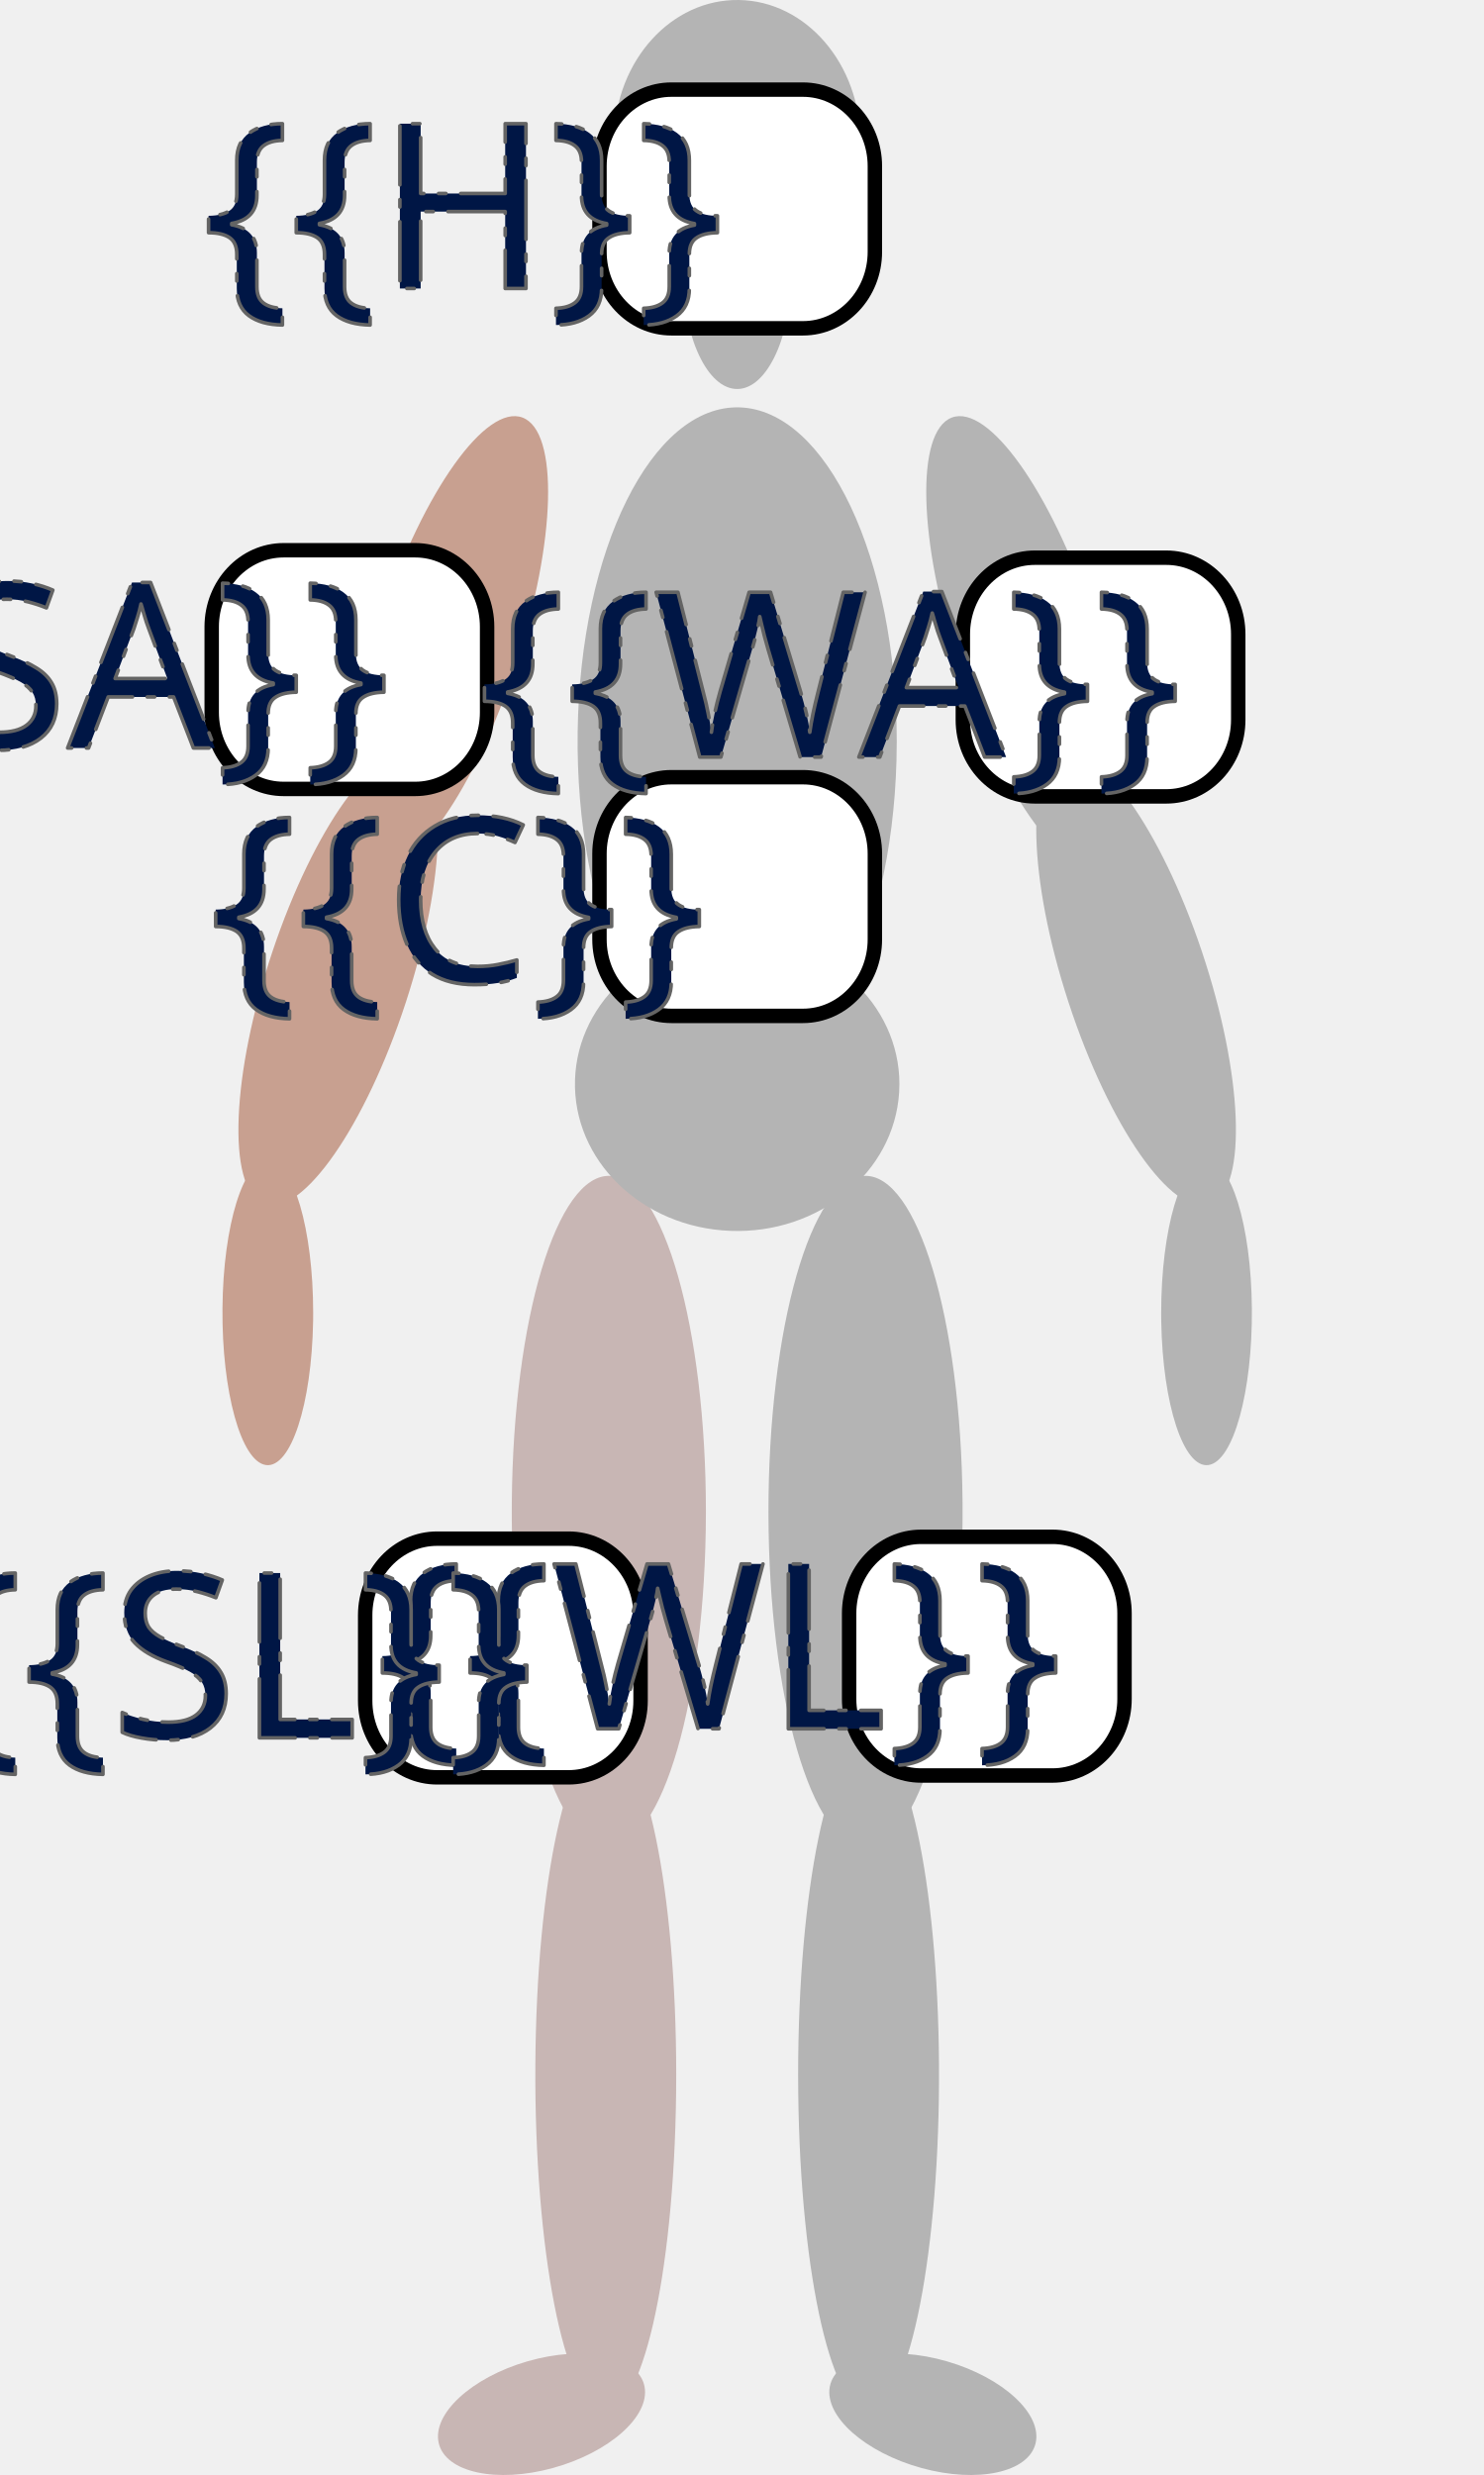
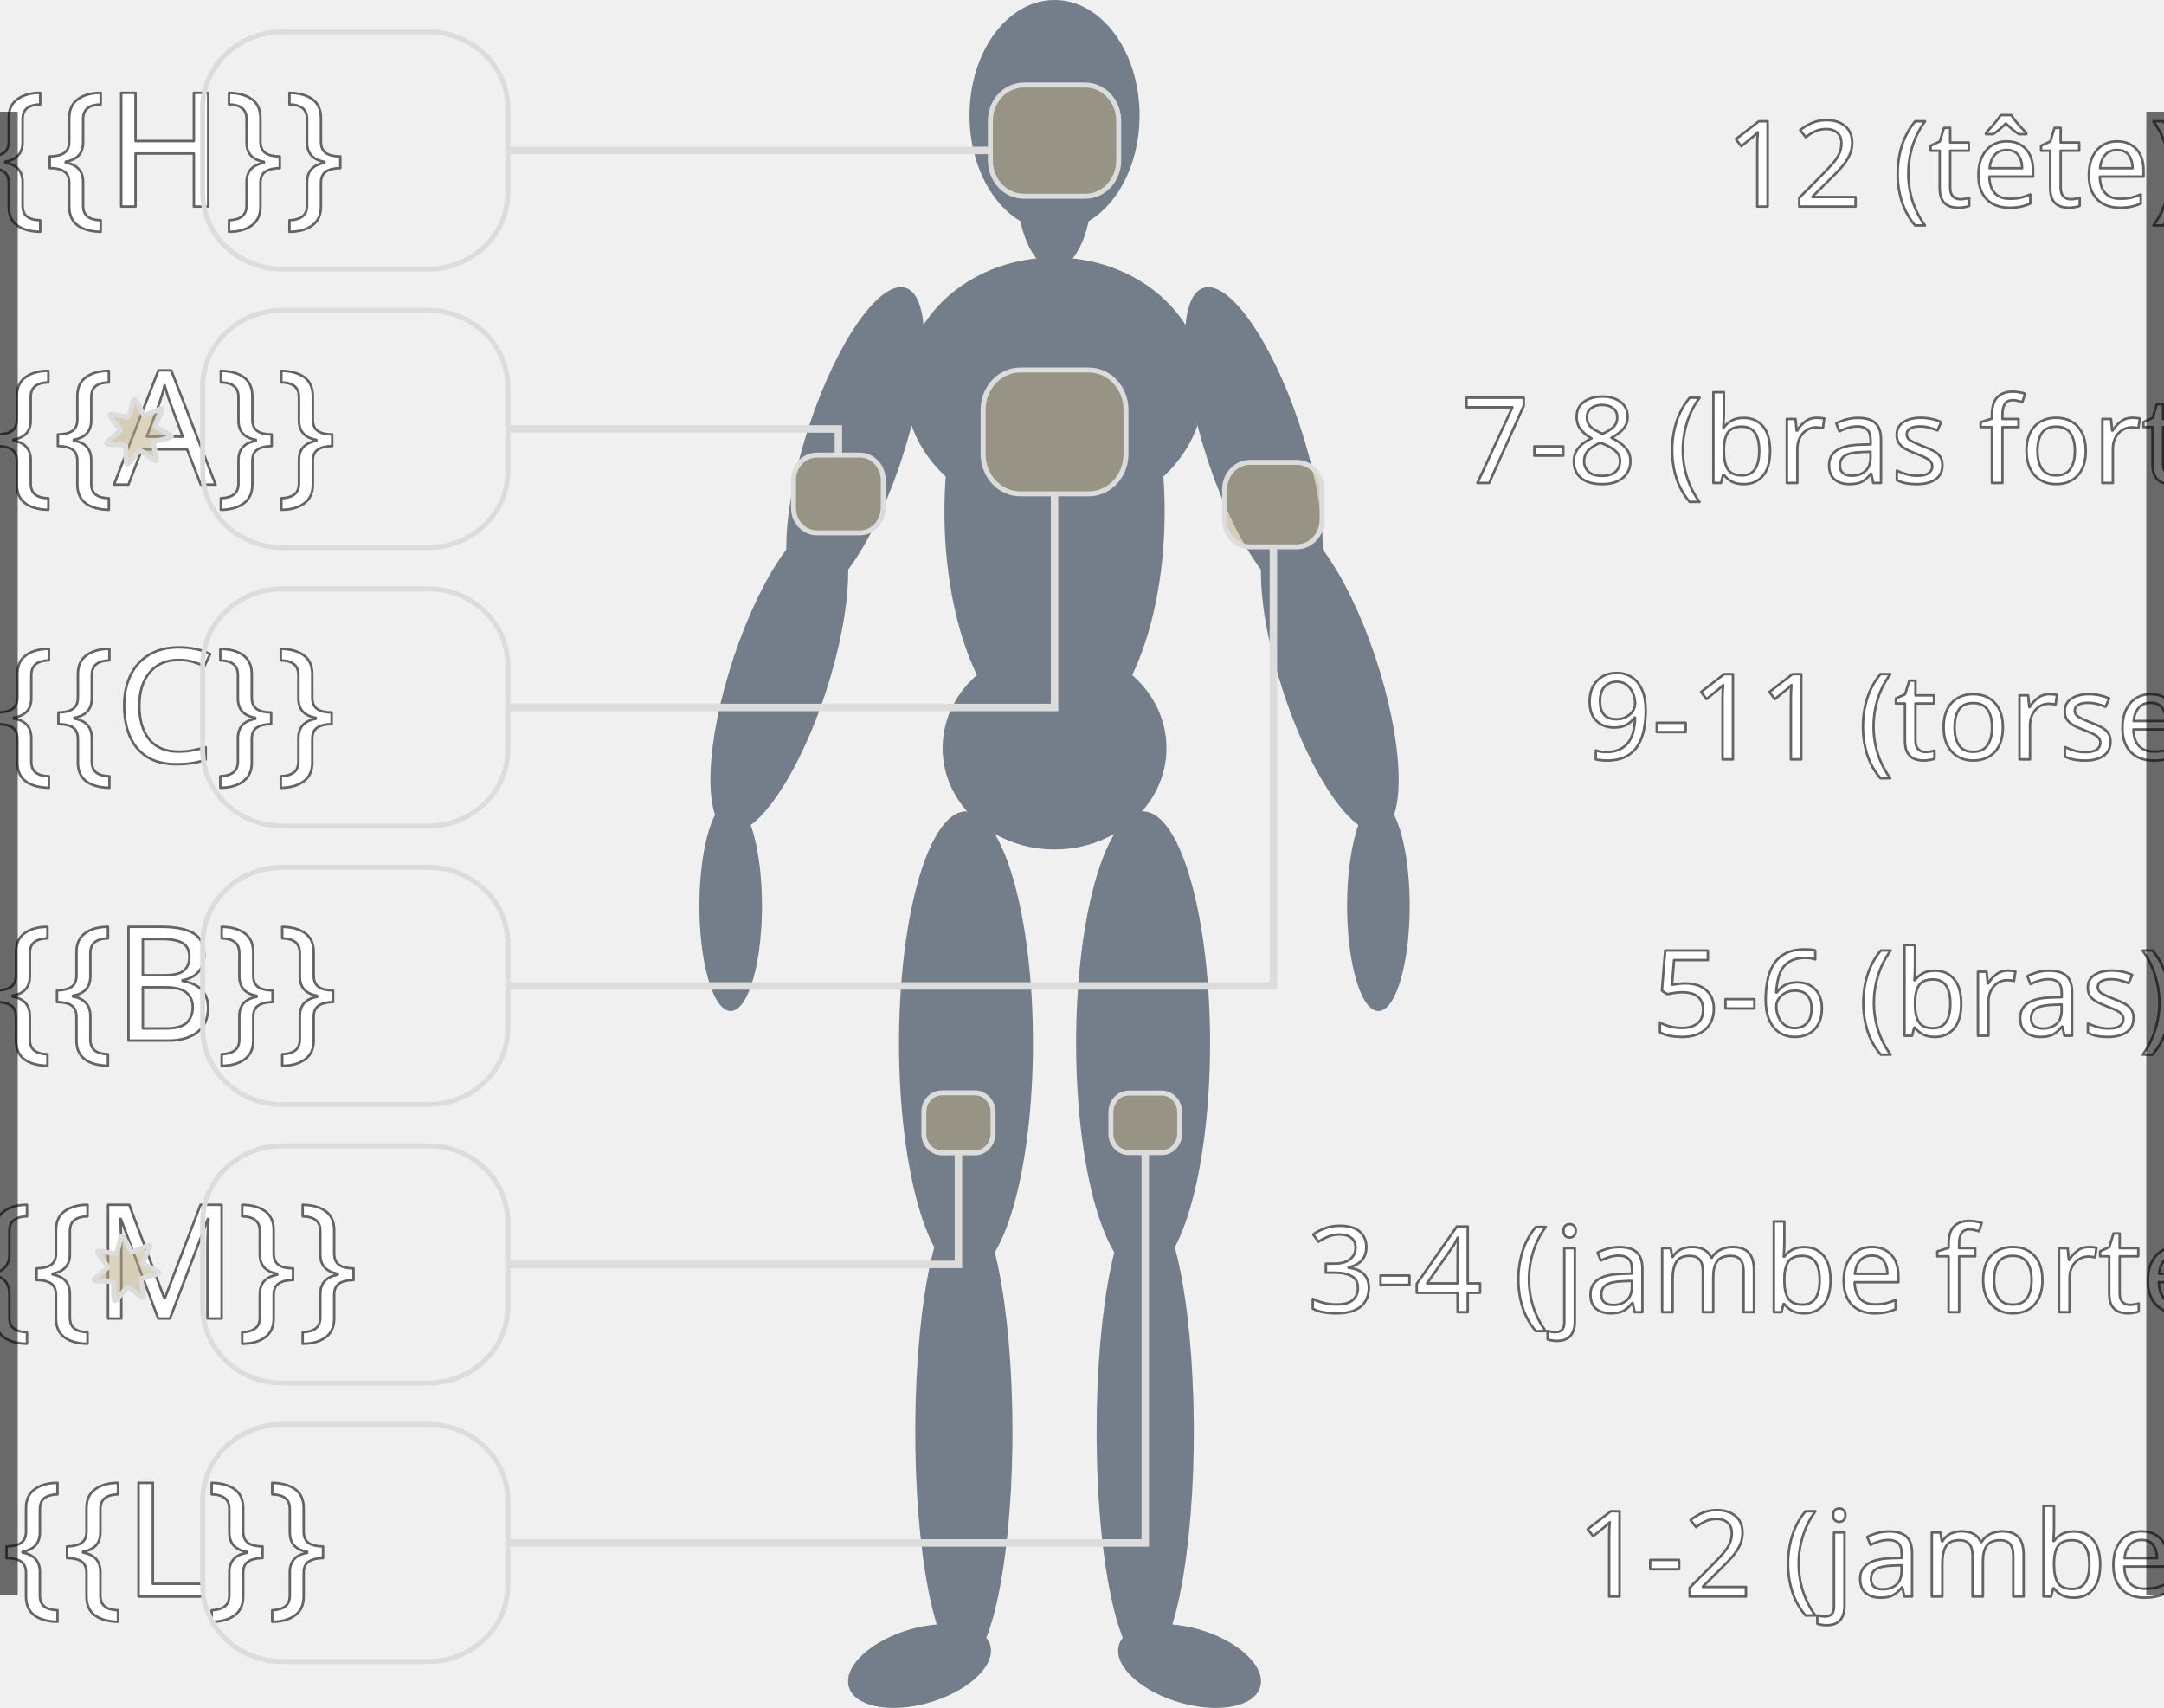
- <svg xmlns="http://www.w3.org/2000/svg" width="36.292mm" height="60.529mm" viewBox="0 0 36.292 60.529" version="1.1" id="svg1">
+ <svg xmlns="http://www.w3.org/2000/svg" width="76.7mm" height="60.529mm" viewBox="0 0 76.7 60.529" version="1.1" id="svg1">
  <defs id="defs1" />
-   <g id="layer1" transform="translate(-49.89881,-102.6583)">
+   <g id="layer1" transform="translate(-30.55071,-102.6583)">
    <g id="g733" transform="matrix(0.2645833,0,0,0.2645833,-293.9725,-90.7174)">
      <g id="g6">
-         <g id="g661" transform="translate(-6.222539,-13.01076)">
-           <g id="g660">
-             <g id="g649" transform="translate(-0.5656851,-6.788225)" style="fill:#c8b6b4;fill-opacity:1;stroke:none">
-               <path style="fill:#c8b6b4;fill-opacity:1;stroke:none;stroke-width:1.158;stroke-linecap:round;stroke-linejoin:round;stroke-dasharray:none;stroke-opacity:1" id="path647" d="m 1371.694,892.137 a 8.972,31.034 0 0 1 -9.337,29.258 8.972,31.034 0 0 1 -8.589,-31.88 8.972,31.034 0 0 1 9.095,-30.156 8.972,31.034 0 0 1 8.846,31.031" />
-               <path style="fill:#c8b6b4;fill-opacity:1;stroke:none;stroke-width:0.988;stroke-linecap:round;stroke-linejoin:round;stroke-dasharray:none;stroke-opacity:1" id="path648" d="m 1368.954,944.185 a 6.512,31.119 0 0 1 -6.776,29.338 6.512,31.119 0 0 1 -6.234,-31.968 6.512,31.119 0 0 1 6.601,-30.239 6.512,31.119 0 0 1 6.42,31.116" />
-               <path style="fill:#c8b6b4;fill-opacity:1;stroke:none;stroke-width:0.49;stroke-linecap:round;stroke-linejoin:round;stroke-dasharray:none;stroke-opacity:1" id="path649" d="m 1031.997,1320.776 a 9.871,5.063 0 0 1 -10.273,4.773 9.871,5.063 0 0 1 -9.45,-5.201 9.871,5.063 0 0 1 10.007,-4.92 9.871,5.063 0 0 1 9.732,5.063" transform="rotate(-16.58374)" />
+         <g id="g661" transform="translate(-6.222539,-13.01076)" style="fill:#747d8a;fill-opacity:1">
+           <g id="g660" style="fill:#747d8a;fill-opacity:1">
+             <g id="g649" transform="translate(-0.5656851,-6.788225)" style="fill:#747d8a;fill-opacity:1;stroke:none">
+               <path style="fill:#747d8a;fill-opacity:1;stroke:none;stroke-width:1.158;stroke-linecap:round;stroke-linejoin:round;stroke-dasharray:none;stroke-opacity:1" id="path647" d="m 1371.694,892.137 a 8.972,31.034 0 0 1 -9.337,29.258 8.972,31.034 0 0 1 -8.589,-31.88 8.972,31.034 0 0 1 9.095,-30.156 8.972,31.034 0 0 1 8.846,31.031" />
+               <path style="fill:#747d8a;fill-opacity:1;stroke:none;stroke-width:0.988;stroke-linecap:round;stroke-linejoin:round;stroke-dasharray:none;stroke-opacity:1" id="path648" d="m 1368.954,944.185 a 6.512,31.119 0 0 1 -6.776,29.338 6.512,31.119 0 0 1 -6.234,-31.968 6.512,31.119 0 0 1 6.601,-30.239 6.512,31.119 0 0 1 6.42,31.116" />
+               <path style="fill:#747d8a;fill-opacity:1;stroke:none;stroke-width:0.49;stroke-linecap:round;stroke-linejoin:round;stroke-dasharray:none;stroke-opacity:1" id="path649" d="m 1031.997,1320.776 a 9.871,5.063 0 0 1 -10.273,4.773 9.871,5.063 0 0 1 -9.45,-5.201 9.871,5.063 0 0 1 10.007,-4.92 9.871,5.063 0 0 1 9.732,5.063" transform="rotate(-16.58374)" />
            </g>
-             <g id="g654" transform="matrix(-1,0,0,1,2748.633,-6.788225)" style="fill:#b4b4b4;fill-opacity:1;stroke:none">
-               <path style="fill:#b4b4b4;fill-opacity:1;stroke:none;stroke-width:1.158;stroke-linecap:round;stroke-linejoin:round;stroke-dasharray:none;stroke-opacity:1" id="path652" d="m 1371.694,892.137 a 8.972,31.034 0 0 1 -9.337,29.258 8.972,31.034 0 0 1 -8.589,-31.88 8.972,31.034 0 0 1 9.095,-30.156 8.972,31.034 0 0 1 8.846,31.031" />
-               <path style="fill:#b4b4b4;fill-opacity:1;stroke:none;stroke-width:0.988;stroke-linecap:round;stroke-linejoin:round;stroke-dasharray:none;stroke-opacity:1" id="path653" d="m 1368.954,944.185 a 6.512,31.119 0 0 1 -6.776,29.338 6.512,31.119 0 0 1 -6.234,-31.968 6.512,31.119 0 0 1 6.601,-30.239 6.512,31.119 0 0 1 6.42,31.116" />
-               <path style="fill:#b4b4b4;fill-opacity:1;stroke:none;stroke-width:0.49;stroke-linecap:round;stroke-linejoin:round;stroke-dasharray:none;stroke-opacity:1" id="path654" d="m 1031.997,1320.776 a 9.871,5.063 0 0 1 -10.273,4.773 9.871,5.063 0 0 1 -9.45,-5.201 9.871,5.063 0 0 1 10.007,-4.92 9.871,5.063 0 0 1 9.732,5.063" transform="rotate(-16.58374)" />
+             <g id="g654" transform="matrix(-1,0,0,1,2748.633,-6.788225)" style="fill:#747d8a;fill-opacity:1;stroke:none">
+               <path style="fill:#747d8a;fill-opacity:1;stroke:none;stroke-width:1.158;stroke-linecap:round;stroke-linejoin:round;stroke-dasharray:none;stroke-opacity:1" id="path652" d="m 1371.694,892.137 a 8.972,31.034 0 0 1 -9.337,29.258 8.972,31.034 0 0 1 -8.589,-31.88 8.972,31.034 0 0 1 9.095,-30.156 8.972,31.034 0 0 1 8.846,31.031" />
+               <path style="fill:#747d8a;fill-opacity:1;stroke:none;stroke-width:0.988;stroke-linecap:round;stroke-linejoin:round;stroke-dasharray:none;stroke-opacity:1" id="path653" d="m 1368.954,944.185 a 6.512,31.119 0 0 1 -6.776,29.338 6.512,31.119 0 0 1 -6.234,-31.968 6.512,31.119 0 0 1 6.601,-30.239 6.512,31.119 0 0 1 6.42,31.116" />
+               <path style="fill:#747d8a;fill-opacity:1;stroke:none;stroke-width:0.49;stroke-linecap:round;stroke-linejoin:round;stroke-dasharray:none;stroke-opacity:1" id="path654" d="m 1031.997,1320.776 a 9.871,5.063 0 0 1 -10.273,4.773 9.871,5.063 0 0 1 -9.45,-5.201 9.871,5.063 0 0 1 10.007,-4.92 9.871,5.063 0 0 1 9.732,5.063" transform="rotate(-16.58374)" />
            </g>
          </g>
-           <g id="g659" transform="translate(0.7224294)">
-             <g id="g652" style="fill:#c8a090;fill-opacity:1;stroke:none" transform="translate(1.697056,-7.35391)">
-               <g id="g644" transform="rotate(18.05458,1339.826,826.1832)" style="fill:#c8a090;fill-opacity:1;stroke:none">
-                 <path style="fill:#c8a090;fill-opacity:1;stroke:none;stroke-width:0.833;stroke-linecap:round;stroke-linejoin:round;stroke-dasharray:none;stroke-opacity:1" id="path643" d="m 1346.404,811.01 a 6.589,21.862 0 0 1 -6.857,20.611 6.589,21.862 0 0 1 -6.308,-22.459 6.589,21.862 0 0 1 6.679,-21.244 6.589,21.862 0 0 1 6.496,21.86" />
-                 <path style="fill:#c8a090;fill-opacity:1;stroke:none;stroke-width:0.833;stroke-linecap:round;stroke-linejoin:round;stroke-dasharray:none;stroke-opacity:1" id="path644" d="m 1346.404,843.82 a 6.589,21.862 0 0 1 -6.857,20.611 6.589,21.862 0 0 1 -6.308,-22.459 6.589,21.862 0 0 1 6.679,-21.244 6.589,21.862 0 0 1 6.496,21.86" />
+           <g id="g659" transform="translate(0.7224294)" style="fill:#747d8a;fill-opacity:1">
+             <g id="g652" style="fill:#747d8a;fill-opacity:1;stroke:none" transform="translate(1.697056,-7.35391)">
+               <g id="g644" transform="rotate(18.05458,1339.826,826.1832)" style="fill:#747d8a;fill-opacity:1;stroke:none">
+                 <path style="fill:#747d8a;fill-opacity:1;stroke:none;stroke-width:0.833;stroke-linecap:round;stroke-linejoin:round;stroke-dasharray:none;stroke-opacity:1" id="path643" d="m 1346.404,811.01 a 6.589,21.862 0 0 1 -6.857,20.611 6.589,21.862 0 0 1 -6.308,-22.459 6.589,21.862 0 0 1 6.679,-21.244 6.589,21.862 0 0 1 6.496,21.86" />
+                 <path style="fill:#747d8a;fill-opacity:1;stroke:none;stroke-width:0.833;stroke-linecap:round;stroke-linejoin:round;stroke-dasharray:none;stroke-opacity:1" id="path644" d="m 1346.404,843.82 a 6.589,21.862 0 0 1 -6.857,20.611 6.589,21.862 0 0 1 -6.308,-22.459 6.589,21.862 0 0 1 6.679,-21.244 6.589,21.862 0 0 1 6.496,21.86" />
              </g>
-               <path style="fill:#c8a090;fill-opacity:1;stroke:none;stroke-width:0.533;stroke-linecap:round;stroke-linejoin:round;stroke-dasharray:none;stroke-opacity:1" id="path645" d="m 1332.416,873.364 a 4.193,14.093 0 0 1 -4.364,13.286 4.193,14.093 0 0 1 -4.014,-14.477 4.193,14.093 0 0 1 4.25,-13.694 4.193,14.093 0 0 1 4.134,14.091" />
+               <path style="fill:#747d8a;fill-opacity:1;stroke:none;stroke-width:0.533;stroke-linecap:round;stroke-linejoin:round;stroke-dasharray:none;stroke-opacity:1" id="path645" d="m 1332.416,873.364 a 4.193,14.093 0 0 1 -4.364,13.286 4.193,14.093 0 0 1 -4.014,-14.477 4.193,14.093 0 0 1 4.25,-13.694 4.193,14.093 0 0 1 4.134,14.091" />
            </g>
-             <g id="g658" transform="translate(0.6754454,-2.182876)">
-               <g id="g650" transform="translate(5.374058,-4.525483)" style="fill:#b4b4b4;fill-opacity:1;stroke:none">
-                 <path style="fill:#b4b4b4;fill-opacity:1;stroke:none;stroke-width:0.847;stroke-linecap:round;stroke-linejoin:round;stroke-dasharray:none;stroke-opacity:1" id="path638" d="m 1378.634,764.412 a 11.39,13.087 0 0 1 -11.853,12.338 11.39,13.087 0 0 1 -10.904,-13.444 11.39,13.087 0 0 1 11.546,-12.717 11.39,13.087 0 0 1 11.23,13.086" />
-                 <path style="fill:#b4b4b4;fill-opacity:1;stroke:none;stroke-width:0.517;stroke-linecap:round;stroke-linejoin:round;stroke-dasharray:none;stroke-opacity:1" id="path650" d="m 1372.303,776.174 a 5.05,10.99 0 0 1 -5.255,10.361 5.05,10.99 0 0 1 -4.835,-11.289 5.05,10.99 0 0 1 5.119,-10.679 5.05,10.99 0 0 1 4.979,10.989" />
+             <g id="g658" transform="translate(0.6754454,-2.182876)" style="fill:#747d8a;fill-opacity:1">
+               <g id="g650" transform="translate(5.374058,-4.525483)" style="fill:#747d8a;fill-opacity:1;stroke:none">
+                 <path style="fill:#747d8a;fill-opacity:1;stroke:none;stroke-width:0.921;stroke-linecap:round;stroke-linejoin:round;stroke-dasharray:none;stroke-opacity:1" id="path638" d="m 1378.634,766.92 a 11.39,15.461 0 0 1 -11.853,14.577 11.39,15.461 0 0 1 -10.904,-15.883 11.39,15.461 0 0 1 11.546,-15.024 11.39,15.461 0 0 1 11.23,15.46" />
+                 <path style="fill:#747d8a;fill-opacity:1;stroke:none;stroke-width:0.517;stroke-linecap:round;stroke-linejoin:round;stroke-dasharray:none;stroke-opacity:1" id="path650" d="m 1372.303,776.174 a 5.05,10.99 0 0 1 -5.255,10.361 5.05,10.99 0 0 1 -4.835,-11.289 5.05,10.99 0 0 1 5.119,-10.679 5.05,10.99 0 0 1 4.979,10.989" />
              </g>
-               <g id="g651" style="fill:#b4b4b4;fill-opacity:1;stroke:none" transform="translate(1.697056,-7.35391)">
-                 <path style="fill:#b4b4b4;fill-opacity:1;stroke:none;stroke-width:1.48;stroke-linecap:round;stroke-linejoin:round;stroke-dasharray:none;stroke-opacity:1" id="path639" d="m 1385.665,823.68 a 14.75,30.872 0 0 1 -15.35,29.106 14.75,30.872 0 0 1 -14.121,-31.715 14.75,30.872 0 0 1 14.952,-29.999 14.75,30.872 0 0 1 14.543,30.869" />
-                 <path style="fill:#b4b4b4;fill-opacity:1;stroke:none;stroke-width:0.99;stroke-linecap:round;stroke-linejoin:round;stroke-dasharray:none;stroke-opacity:1" id="path651" d="m 1385.91,854.384 a 14.996,13.581 0 0 1 -15.605,12.804 14.996,13.581 0 0 1 -14.356,-13.952 14.996,13.581 0 0 1 15.201,-13.197 14.996,13.581 0 0 1 14.784,13.58" />
+               <g id="g651" style="fill:#747d8a;fill-opacity:1;stroke:none" transform="translate(1.697056,-7.35391)">
+                 <path style="fill:#747d8a;fill-opacity:1;stroke:none;stroke-width:1.48;stroke-linecap:round;stroke-linejoin:round;stroke-dasharray:none;stroke-opacity:1" id="path639" d="m 1385.665,823.68 a 14.75,30.872 0 0 1 -15.35,29.106 14.75,30.872 0 0 1 -14.121,-31.715 14.75,30.872 0 0 1 14.952,-29.999 14.75,30.872 0 0 1 14.543,30.869" />
+                 <path style="fill:#747d8a;fill-opacity:1;stroke:none;stroke-width:0.99;stroke-linecap:round;stroke-linejoin:round;stroke-dasharray:none;stroke-opacity:1" id="path651" d="m 1385.91,854.384 a 14.996,13.581 0 0 1 -15.605,12.804 14.996,13.581 0 0 1 -14.356,-13.952 14.996,13.581 0 0 1 15.201,-13.197 14.996,13.581 0 0 1 14.784,13.58" />
+                 <path style="fill:#747d8a;fill-opacity:1;stroke:none;stroke-width:1.295;stroke-linecap:round;stroke-linejoin:round;stroke-dasharray:none;stroke-opacity:1" id="path31" d="m 1390.925,806.302 a 20.018,17.415 0 0 1 -20.832,16.419 20.018,17.415 0 0 1 -19.164,-17.891 20.018,17.415 0 0 1 20.292,-16.923 20.018,17.415 0 0 1 19.736,17.414" />
              </g>
            </g>
-             <g id="g657" style="fill:#b4b4b4;fill-opacity:1;stroke:none" transform="matrix(-1,0,0,1,2744.925,-7.35391)">
-               <g id="g656" transform="rotate(18.05458,1339.826,826.1832)" style="fill:#b4b4b4;fill-opacity:1;stroke:none">
-                 <path style="fill:#b4b4b4;fill-opacity:1;stroke:none;stroke-width:0.833;stroke-linecap:round;stroke-linejoin:round;stroke-dasharray:none;stroke-opacity:1" id="path655" d="m 1346.404,811.01 a 6.589,21.862 0 0 1 -6.857,20.611 6.589,21.862 0 0 1 -6.308,-22.459 6.589,21.862 0 0 1 6.679,-21.244 6.589,21.862 0 0 1 6.496,21.86" />
-                 <path style="fill:#b4b4b4;fill-opacity:1;stroke:none;stroke-width:0.833;stroke-linecap:round;stroke-linejoin:round;stroke-dasharray:none;stroke-opacity:1" id="path656" d="m 1346.404,843.82 a 6.589,21.862 0 0 1 -6.857,20.611 6.589,21.862 0 0 1 -6.308,-22.459 6.589,21.862 0 0 1 6.679,-21.244 6.589,21.862 0 0 1 6.496,21.86" />
+             <g id="g657" style="fill:#747d8a;fill-opacity:1;stroke:none" transform="matrix(-1,0,0,1,2744.925,-7.35391)">
+               <g id="g656" transform="rotate(18.05458,1339.826,826.1832)" style="fill:#747d8a;fill-opacity:1;stroke:none">
+                 <path style="fill:#747d8a;fill-opacity:1;stroke:none;stroke-width:0.833;stroke-linecap:round;stroke-linejoin:round;stroke-dasharray:none;stroke-opacity:1" id="path655" d="m 1346.404,811.01 a 6.589,21.862 0 0 1 -6.857,20.611 6.589,21.862 0 0 1 -6.308,-22.459 6.589,21.862 0 0 1 6.679,-21.244 6.589,21.862 0 0 1 6.496,21.86" />
+                 <path style="fill:#747d8a;fill-opacity:1;stroke:none;stroke-width:0.833;stroke-linecap:round;stroke-linejoin:round;stroke-dasharray:none;stroke-opacity:1" id="path656" d="m 1346.404,843.82 a 6.589,21.862 0 0 1 -6.857,20.611 6.589,21.862 0 0 1 -6.308,-22.459 6.589,21.862 0 0 1 6.679,-21.244 6.589,21.862 0 0 1 6.496,21.86" />
              </g>
-               <path style="fill:#b4b4b4;fill-opacity:1;stroke:none;stroke-width:0.533;stroke-linecap:round;stroke-linejoin:round;stroke-dasharray:none;stroke-opacity:1" id="path657" d="m 1332.416,873.364 a 4.193,14.093 0 0 1 -4.364,13.286 4.193,14.093 0 0 1 -4.014,-14.477 4.193,14.093 0 0 1 4.25,-13.694 4.193,14.093 0 0 1 4.134,14.091" />
+               <path style="fill:#747d8a;fill-opacity:1;stroke:none;stroke-width:0.533;stroke-linecap:round;stroke-linejoin:round;stroke-dasharray:none;stroke-opacity:1" id="path657" d="m 1332.416,873.364 a 4.193,14.093 0 0 1 -4.364,13.286 4.193,14.093 0 0 1 -4.014,-14.477 4.193,14.093 0 0 1 4.25,-13.694 4.193,14.093 0 0 1 4.134,14.091" />
            </g>
          </g>
        </g>
-         <rect style="fill:#ffffff;fill-opacity:1;stroke:#000000;stroke-width:1.333;stroke-linecap:round;stroke-linejoin:round;stroke-dasharray:none;stroke-opacity:1" id="rect709" width="25.456" height="22.062" x="1355.083" y="739.153" rx="6.651" ry="7.077" />
-         <rect style="fill:#ffffff;fill-opacity:1;stroke:#000000;stroke-width:1.333;stroke-linecap:round;stroke-linejoin:round;stroke-dasharray:none;stroke-opacity:1" id="rect710" width="25.456" height="22.062" x="1388.67" y="782.419" rx="6.651" ry="7.077" />
-         <rect style="fill:#ffffff;fill-opacity:1;stroke:#000000;stroke-width:1.333;stroke-linecap:round;stroke-linejoin:round;stroke-dasharray:none;stroke-opacity:1" id="rect711" width="25.456" height="22.062" x="1355.083" y="802.708" rx="6.651" ry="7.077" />
-         <rect style="fill:#ffffff;fill-opacity:1;stroke:#000000;stroke-width:1.333;stroke-linecap:round;stroke-linejoin:round;stroke-dasharray:none;stroke-opacity:1" id="rect729" width="25.456" height="22.062" x="1319.24" y="781.73" rx="6.651" ry="7.077" />
-         <rect style="fill:#ffffff;fill-opacity:1;stroke:#000000;stroke-width:1.333;stroke-linecap:round;stroke-linejoin:round;stroke-dasharray:none;stroke-opacity:1" id="rect730" width="25.456" height="22.062" x="1333.426" y="873.09" rx="6.651" ry="7.077" />
-         <rect style="fill:#ffffff;fill-opacity:1;stroke:#000000;stroke-width:1.333;stroke-linecap:round;stroke-linejoin:round;stroke-dasharray:none;stroke-opacity:1" id="rect731" width="25.456" height="22.062" x="1378.159" y="872.922" rx="6.651" ry="7.077" />
-         <text xml:space="preserve" style="font-style:normal;font-variant:normal;font-weight:normal;font-stretch:normal;font-size:21.333px;line-height:0.7;font-family:'Fira Sans Condensed';-inkscape-font-specification:'Fira Sans Condensed, Normal';font-variant-ligatures:normal;font-variant-caps:normal;font-variant-numeric:normal;font-variant-east-asian:normal;text-align:center;letter-spacing:0px;word-spacing:0px;writing-mode:lr-tb;direction:ltr;text-orientation:upright;text-anchor:middle;fill:#001645;stroke:#646464;stroke-width:0.333;stroke-linecap:round;stroke-linejoin:round;stroke-dasharray:5.454, 1.364, 0.682, 1.364" x="1331.841" y="800.009" id="text1">
-           <tspan id="tspan1" x="1331.841" y="800.009" style="font-style:normal;font-variant:normal;font-weight:normal;font-stretch:normal;font-size:21.333px;font-family:'Fira Sans Condensed';-inkscape-font-specification:'Fira Sans Condensed, Normal';font-variant-ligatures:normal;font-variant-caps:normal;font-variant-numeric:normal;font-variant-east-asian:normal">{{SA}}</tspan>
+         <rect style="fill:#baab81;fill-opacity:0.5;stroke:#dcdcdc;stroke-width:0.667;stroke-linecap:round;stroke-linejoin:round;stroke-dasharray:none;stroke-opacity:1" id="rect709" width="17.189" height="14.897" x="1359.216" y="742.26" rx="4.491" ry="4.779" />
+         <rect style="fill:#baab81;fill-opacity:0.5;stroke:#dcdcdc;stroke-width:0.667;stroke-linecap:round;stroke-linejoin:round;stroke-dasharray:none;stroke-opacity:1" id="rect710" width="13.056" height="11.315" x="1390.596" y="792.801" rx="3.411" ry="3.629" />
+         <rect style="fill:#baab81;fill-opacity:0.5;stroke:#dcdcdc;stroke-width:0.667;stroke-linecap:round;stroke-linejoin:round;stroke-dasharray:none;stroke-opacity:1" id="rect711" width="19.139" height="16.587" x="1358.241" y="780.431" rx="5" ry="5.321" />
+         <rect style="fill:#baab81;fill-opacity:0.5;stroke:#dcdcdc;stroke-width:0.667;stroke-linecap:round;stroke-linejoin:round;stroke-dasharray:none;stroke-opacity:1" id="rect729" width="12.023" height="10.42" x="1332.842" y="791.824" rx="3.141" ry="3.342" />
+         <rect style="fill:#baab81;fill-opacity:0.5;stroke:#dcdcdc;stroke-width:0.667;stroke-linecap:round;stroke-linejoin:round;stroke-dasharray:none;stroke-opacity:1" id="rect730" width="9.271" height="8.035" x="1350.303" y="877.254" rx="2.422" ry="2.577" />
+         <rect style="fill:#baab81;fill-opacity:0.5;stroke:#dcdcdc;stroke-width:0.667;stroke-linecap:round;stroke-linejoin:round;stroke-dasharray:none;stroke-opacity:1" id="rect731" width="9.212" height="7.984" x="1375.36" y="877.279" rx="2.407" ry="2.561" />
+         <text xml:space="preserve" style="font-style:normal;font-variant:normal;font-weight:normal;font-stretch:normal;font-size:21.333px;line-height:0.7;font-family:'Fira Sans Condensed';-inkscape-font-specification:'Fira Sans Condensed, Normal';font-variant-ligatures:normal;font-variant-caps:normal;font-variant-numeric:normal;font-variant-east-asian:normal;text-align:center;letter-spacing:0px;word-spacing:0px;writing-mode:lr-tb;direction:ltr;text-orientation:upright;text-anchor:middle;fill:#ffffff;fill-opacity:1;stroke:#646464;stroke-width:0.333;stroke-linecap:round;stroke-linejoin:round;stroke-dasharray:none" x="1273.586" y="795.778" id="text1">
+           <tspan id="tspan1" x="1273.586" y="795.778" style="font-style:normal;font-variant:normal;font-weight:normal;font-stretch:normal;font-size:21.333px;font-family:'Fira Sans Condensed';-inkscape-font-specification:'Fira Sans Condensed, Normal';font-variant-ligatures:normal;font-variant-caps:normal;font-variant-numeric:normal;font-variant-east-asian:normal;fill:#ffffff;fill-opacity:1;stroke-dasharray:none">{{A}}</tspan>
        </text>
-         <text xml:space="preserve" style="font-style:normal;font-variant:normal;font-weight:normal;font-stretch:normal;font-size:21.333px;line-height:0.7;font-family:'Fira Sans Condensed';-inkscape-font-specification:'Fira Sans Condensed, Normal';font-variant-ligatures:normal;font-variant-caps:normal;font-variant-numeric:normal;font-variant-east-asian:normal;text-align:center;letter-spacing:0px;word-spacing:0px;writing-mode:lr-tb;direction:ltr;text-orientation:upright;text-anchor:middle;fill:#001645;stroke:#646464;stroke-width:0.333;stroke-linecap:round;stroke-linejoin:round;stroke-dasharray:5.454, 1.364, 0.682, 1.364" x="1367.432" y="757.535" id="text2">
-           <tspan id="tspan2" x="1367.432" y="757.535" style="font-style:normal;font-variant:normal;font-weight:normal;font-stretch:normal;font-size:21.333px;font-family:'Fira Sans Condensed';-inkscape-font-specification:'Fira Sans Condensed, Normal';font-variant-ligatures:normal;font-variant-caps:normal;font-variant-numeric:normal;font-variant-east-asian:normal">{{H}}</tspan>
+         <text xml:space="preserve" style="font-style:normal;font-variant:normal;font-weight:normal;font-stretch:normal;font-size:21.333px;line-height:0.7;font-family:'Fira Sans Condensed';-inkscape-font-specification:'Fira Sans Condensed, Normal';font-variant-ligatures:normal;font-variant-caps:normal;font-variant-numeric:normal;font-variant-east-asian:normal;text-align:center;letter-spacing:0px;word-spacing:0px;writing-mode:lr-tb;direction:ltr;text-orientation:upright;text-anchor:middle;fill:#ffffff;fill-opacity:1;stroke:#646464;stroke-width:0.333;stroke-linecap:round;stroke-linejoin:round;stroke-dasharray:none" x="1273.586" y="758.542" id="text2">
+           <tspan id="tspan2" x="1273.586" y="758.542" style="font-style:normal;font-variant:normal;font-weight:normal;font-stretch:normal;font-size:21.333px;font-family:'Fira Sans Condensed';-inkscape-font-specification:'Fira Sans Condensed, Normal';font-variant-ligatures:normal;font-variant-caps:normal;font-variant-numeric:normal;font-variant-east-asian:normal;fill:#ffffff;fill-opacity:1;stroke-dasharray:none">{{H}}</tspan>
        </text>
-         <text xml:space="preserve" style="font-style:normal;font-variant:normal;font-weight:normal;font-stretch:normal;font-size:21.333px;line-height:0.7;font-family:'Fira Sans Condensed';-inkscape-font-specification:'Fira Sans Condensed, Normal';font-variant-ligatures:normal;font-variant-caps:normal;font-variant-numeric:normal;font-variant-east-asian:normal;text-align:center;letter-spacing:0px;word-spacing:0px;writing-mode:lr-tb;direction:ltr;text-orientation:upright;text-anchor:middle;fill:#001645;stroke:#646464;stroke-width:0.333;stroke-linecap:round;stroke-linejoin:round;stroke-dasharray:5.454, 1.364, 0.682, 1.364" x="1366.928" y="821.666" id="text3">
-           <tspan id="tspan3" x="1366.928" y="821.666" style="font-style:normal;font-variant:normal;font-weight:normal;font-stretch:normal;font-size:21.333px;font-family:'Fira Sans Condensed';-inkscape-font-specification:'Fira Sans Condensed, Normal';font-variant-ligatures:normal;font-variant-caps:normal;font-variant-numeric:normal;font-variant-east-asian:normal">{{C}}</tspan>
+         <text xml:space="preserve" style="font-style:normal;font-variant:normal;font-weight:normal;font-stretch:normal;font-size:21.333px;line-height:0.7;font-family:'Fira Sans Condensed';-inkscape-font-specification:'Fira Sans Condensed, Normal';font-variant-ligatures:normal;font-variant-caps:normal;font-variant-numeric:normal;font-variant-east-asian:normal;text-align:center;letter-spacing:0px;word-spacing:0px;writing-mode:lr-tb;direction:ltr;text-orientation:upright;text-anchor:middle;fill:#ffffff;fill-opacity:1;stroke:#646464;stroke-width:0.333;stroke-linecap:round;stroke-linejoin:round;stroke-dasharray:none" x="1273.586" y="870.25" id="text3">
+           <tspan id="tspan3" x="1273.586" y="870.25" style="font-style:normal;font-variant:normal;font-weight:normal;font-stretch:normal;font-size:21.333px;font-family:'Fira Sans Condensed';-inkscape-font-specification:'Fira Sans Condensed, Normal';font-variant-ligatures:normal;font-variant-caps:normal;font-variant-numeric:normal;font-variant-east-asian:normal;fill:#ffffff;fill-opacity:1;stroke-dasharray:none">{{B}}</tspan>
        </text>
-         <text xml:space="preserve" style="font-style:normal;font-variant:normal;font-weight:normal;font-stretch:normal;font-size:21.333px;line-height:0.7;font-family:'Fira Sans Condensed';-inkscape-font-specification:'Fira Sans Condensed, Normal';font-variant-ligatures:normal;font-variant-caps:normal;font-variant-numeric:normal;font-variant-east-asian:normal;text-align:center;letter-spacing:0px;word-spacing:0px;writing-mode:lr-tb;direction:ltr;text-orientation:upright;text-anchor:middle;fill:#001645;stroke:#646464;stroke-width:0.333;stroke-linecap:round;stroke-linejoin:round;stroke-dasharray:5.454, 1.364, 0.682, 1.364" x="1401.344" y="800.848" id="text4">
-           <tspan id="tspan4" x="1401.344" y="800.848" style="font-style:normal;font-variant:normal;font-weight:normal;font-stretch:normal;font-size:21.333px;font-family:'Fira Sans Condensed';-inkscape-font-specification:'Fira Sans Condensed, Normal';font-variant-ligatures:normal;font-variant-caps:normal;font-variant-numeric:normal;font-variant-east-asian:normal">{{WA}}</tspan>
+         <text xml:space="preserve" style="font-style:normal;font-variant:normal;font-weight:normal;font-stretch:normal;font-size:21.333px;line-height:0.7;font-family:'Fira Sans Condensed';-inkscape-font-specification:'Fira Sans Condensed, Normal';font-variant-ligatures:normal;font-variant-caps:normal;font-variant-numeric:normal;font-variant-east-asian:normal;text-align:center;letter-spacing:0px;word-spacing:0px;writing-mode:lr-tb;direction:ltr;text-orientation:upright;text-anchor:middle;fill:#ffffff;fill-opacity:1;stroke:#646464;stroke-width:0.333;stroke-linecap:round;stroke-linejoin:round;stroke-dasharray:none" x="1273.586" y="833.014" id="text4">
+           <tspan id="tspan4" x="1273.586" y="833.014" style="font-style:normal;font-variant:normal;font-weight:normal;font-stretch:normal;font-size:21.333px;font-family:'Fira Sans Condensed';-inkscape-font-specification:'Fira Sans Condensed, Normal';font-variant-ligatures:normal;font-variant-caps:normal;font-variant-numeric:normal;font-variant-east-asian:normal;fill:#ffffff;fill-opacity:1;stroke-dasharray:none">{{C}}</tspan>
        </text>
-         <text xml:space="preserve" style="font-style:normal;font-variant:normal;font-weight:normal;font-stretch:normal;font-size:21.333px;line-height:0.7;font-family:'Fira Sans Condensed';-inkscape-font-specification:'Fira Sans Condensed, Normal';font-variant-ligatures:normal;font-variant-caps:normal;font-variant-numeric:normal;font-variant-east-asian:normal;text-align:center;letter-spacing:0px;word-spacing:0px;writing-mode:lr-tb;direction:ltr;text-orientation:upright;text-anchor:middle;fill:#001645;stroke:#646464;stroke-width:0.333;stroke-linecap:round;stroke-linejoin:round;stroke-dasharray:5.454, 1.364, 0.682, 1.364" x="1391.103" y="890.665" id="text5">
-           <tspan id="tspan5" x="1391.103" y="890.665" style="font-style:normal;font-variant:normal;font-weight:normal;font-stretch:normal;font-size:21.333px;font-family:'Fira Sans Condensed';-inkscape-font-specification:'Fira Sans Condensed, Normal';font-variant-ligatures:normal;font-variant-caps:normal;font-variant-numeric:normal;font-variant-east-asian:normal">{{WL}}</tspan>
+         <text xml:space="preserve" style="font-style:normal;font-variant:normal;font-weight:normal;font-stretch:normal;font-size:21.333px;line-height:0.7;font-family:'Fira Sans Condensed';-inkscape-font-specification:'Fira Sans Condensed, Normal';font-variant-ligatures:normal;font-variant-caps:normal;font-variant-numeric:normal;font-variant-east-asian:normal;text-align:center;letter-spacing:0px;word-spacing:0px;writing-mode:lr-tb;direction:ltr;text-orientation:upright;text-anchor:middle;fill:#ffffff;fill-opacity:1;stroke:#646464;stroke-width:0.333;stroke-linecap:round;stroke-linejoin:round;stroke-dasharray:none" x="1273.586" y="944.722" id="text5">
+           <tspan id="tspan5" x="1273.586" y="944.722" style="font-style:normal;font-variant:normal;font-weight:normal;font-stretch:normal;font-size:21.333px;font-family:'Fira Sans Condensed';-inkscape-font-specification:'Fira Sans Condensed, Normal';font-variant-ligatures:normal;font-variant-caps:normal;font-variant-numeric:normal;font-variant-east-asian:normal;fill:#ffffff;fill-opacity:1;stroke-dasharray:none">{{L}}</tspan>
        </text>
-         <text xml:space="preserve" style="font-style:normal;font-variant:normal;font-weight:normal;font-stretch:normal;font-size:21.333px;line-height:0.7;font-family:'Fira Sans Condensed';-inkscape-font-specification:'Fira Sans Condensed, Normal';font-variant-ligatures:normal;font-variant-caps:normal;font-variant-numeric:normal;font-variant-east-asian:normal;text-align:center;letter-spacing:0px;word-spacing:0px;writing-mode:lr-tb;direction:ltr;text-orientation:upright;text-anchor:middle;fill:#001645;stroke:#646464;stroke-width:0.333;stroke-linecap:round;stroke-linejoin:round;stroke-dasharray:5.454, 1.364, 0.682, 1.364" x="1346.279" y="891.504" id="text6">
-           <tspan id="tspan6" x="1346.279" y="891.504" style="font-style:normal;font-variant:normal;font-weight:normal;font-stretch:normal;font-size:21.333px;font-family:'Fira Sans Condensed';-inkscape-font-specification:'Fira Sans Condensed, Normal';font-variant-ligatures:normal;font-variant-caps:normal;font-variant-numeric:normal;font-variant-east-asian:normal">{{SL}}</tspan>
+         <text xml:space="preserve" style="font-style:normal;font-variant:normal;font-weight:normal;font-stretch:normal;font-size:21.333px;line-height:0.7;font-family:'Fira Sans Condensed';-inkscape-font-specification:'Fira Sans Condensed, Normal';font-variant-ligatures:normal;font-variant-caps:normal;font-variant-numeric:normal;font-variant-east-asian:normal;text-align:center;letter-spacing:0px;word-spacing:0px;writing-mode:lr-tb;direction:ltr;text-orientation:upright;text-anchor:middle;fill:#ffffff;fill-opacity:1;stroke:#646464;stroke-width:0.333;stroke-linecap:round;stroke-linejoin:round;stroke-dasharray:none" x="1273.586" y="907.486" id="text6">
+           <tspan id="tspan6" x="1273.586" y="907.486" style="font-style:normal;font-variant:normal;font-weight:normal;font-stretch:normal;font-size:21.333px;font-family:'Fira Sans Condensed';-inkscape-font-specification:'Fira Sans Condensed, Normal';font-variant-ligatures:normal;font-variant-caps:normal;font-variant-numeric:normal;font-variant-east-asian:normal;fill:#ffffff;fill-opacity:1;stroke-dasharray:none">{{M}}</tspan>
        </text>
+         <rect style="fill:none;fill-opacity:1;stroke:#dcdcdc;stroke-width:0.667;stroke-linecap:round;stroke-linejoin:round;stroke-dasharray:none;stroke-opacity:1" id="rect13" width="40.878" height="31.776" x="1253.694" y="735.135" rx="10.68" ry="10.193" />
+         <rect style="fill:none;fill-opacity:1;stroke:#dcdcdc;stroke-width:0.667;stroke-linecap:round;stroke-linejoin:round;stroke-dasharray:none;stroke-opacity:1" id="rect14" width="40.878" height="31.776" x="1253.694" y="772.439" rx="10.68" ry="10.193" />
+         <rect style="fill:none;fill-opacity:1;stroke:#dcdcdc;stroke-width:0.667;stroke-linecap:round;stroke-linejoin:round;stroke-dasharray:none;stroke-opacity:1" id="rect15" width="40.878" height="31.776" x="1253.694" y="809.742" rx="10.68" ry="10.193" />
+         <rect style="fill:none;fill-opacity:1;stroke:#dcdcdc;stroke-width:0.667;stroke-linecap:round;stroke-linejoin:round;stroke-dasharray:none;stroke-opacity:1" id="rect16" width="40.878" height="31.776" x="1253.694" y="847.045" rx="10.68" ry="10.193" />
+         <rect style="fill:none;fill-opacity:1;stroke:#dcdcdc;stroke-width:0.667;stroke-linecap:round;stroke-linejoin:round;stroke-dasharray:none;stroke-opacity:1" id="rect17" width="40.878" height="31.776" x="1253.694" y="884.348" rx="10.68" ry="10.193" />
+         <rect style="fill:none;fill-opacity:1;stroke:#dcdcdc;stroke-width:0.667;stroke-linecap:round;stroke-linejoin:round;stroke-dasharray:none;stroke-opacity:1" id="rect18" width="40.878" height="31.776" x="1253.694" y="921.651" rx="10.68" ry="10.193" />
+         <path style="display:inline;fill:none;fill-rule:evenodd;stroke:#dcdcdc;stroke-width:1px;stroke-linecap:butt;stroke-linejoin:miter;stroke-opacity:1" d="m 1294.572,751.023 h 64.644" id="path18" />
+         <path style="display:inline;fill:none;fill-rule:evenodd;stroke:#dcdcdc;stroke-width:1px;stroke-linecap:butt;stroke-linejoin:miter;stroke-opacity:1" d="m 1294.572,788.327 44.281,0 v 3.498" id="path19" />
+         <path style="display:inline;fill:none;fill-rule:evenodd;stroke:#dcdcdc;stroke-width:1px;stroke-linecap:butt;stroke-linejoin:miter;stroke-opacity:1" d="m 1294.572,825.63 h 73.239 v -28.612" id="path20" />
+         <path style="display:inline;fill:none;fill-rule:evenodd;stroke:#dcdcdc;stroke-width:1px;stroke-linecap:butt;stroke-linejoin:miter;stroke-opacity:1" d="m 1294.572,862.933 h 102.552 v -58.817" id="path21" />
+         <path style="display:inline;fill:none;fill-rule:evenodd;stroke:#dcdcdc;stroke-width:1px;stroke-linecap:butt;stroke-linejoin:miter;stroke-opacity:1" d="m 1294.572,900.236 60.367,0 v -14.947" id="path22" />
+         <path style="display:inline;fill:none;fill-rule:evenodd;stroke:#dcdcdc;stroke-width:1px;stroke-linecap:butt;stroke-linejoin:miter;stroke-opacity:1" d="m 1294.572,937.539 h 85.394 V 885.264" id="path23" />
+         <path style="fill:#baab81;fill-opacity:0.5;stroke:#dcdcdc;stroke-width:0.667;stroke-linecap:round;stroke-linejoin:round;stroke-dasharray:none;stroke-opacity:1" id="path24" d="m 1197.817,751.524 c -0.213,0.133 -1.857,-1.395 -2.106,-1.368 -0.25,0.028 -1.521,1.877 -1.758,1.794 -0.237,-0.084 -0.067,-2.321 -0.244,-2.499 -0.177,-0.178 -2.416,-0.019 -2.498,-0.256 -0.082,-0.237 1.773,-1.5 1.802,-1.749 0.029,-0.249 -1.492,-1.9 -1.357,-2.113 0.134,-0.212 2.278,0.451 2.491,0.318 0.213,-0.133 0.556,-2.351 0.805,-2.379 0.25,-0.028 1.067,2.062 1.304,2.146 0.237,0.084 2.185,-1.031 2.362,-0.853 0.177,0.178 -0.947,2.12 -0.865,2.358 0.082,0.237 2.168,1.065 2.14,1.315 -0.029,0.249 -2.248,0.582 -2.382,0.794 -0.134,0.212 0.519,2.359 0.306,2.492 z" transform="translate(49.62069,41.07358)" />
+         <path style="fill:#baab81;fill-opacity:0.5;stroke:#dcdcdc;stroke-width:0.667;stroke-linecap:round;stroke-linejoin:round;stroke-dasharray:none;stroke-opacity:1" id="path25" d="m 1197.817,751.524 c -0.213,0.133 -1.857,-1.395 -2.106,-1.368 -0.25,0.028 -1.521,1.877 -1.758,1.794 -0.237,-0.084 -0.067,-2.321 -0.244,-2.499 -0.177,-0.178 -2.416,-0.019 -2.498,-0.256 -0.082,-0.237 1.773,-1.5 1.802,-1.749 0.029,-0.249 -1.492,-1.9 -1.357,-2.113 0.134,-0.212 2.278,0.451 2.491,0.318 0.213,-0.133 0.556,-2.351 0.805,-2.379 0.25,-0.028 1.067,2.062 1.304,2.146 0.237,0.084 2.185,-1.031 2.362,-0.853 0.177,0.178 -0.947,2.12 -0.865,2.358 0.082,0.237 2.168,1.065 2.14,1.315 -0.029,0.249 -2.248,0.582 -2.382,0.794 -0.134,0.212 0.519,2.359 0.306,2.492 z" transform="translate(47.95875,153.1356)" />
+         <text xml:space="preserve" style="font-style:normal;font-variant:normal;font-weight:normal;font-stretch:normal;font-size:16px;line-height:0.7;font-family:'Fira Sans Condensed';-inkscape-font-specification:'Fira Sans Condensed, Normal';font-variant-ligatures:normal;font-variant-caps:normal;font-variant-numeric:normal;font-variant-east-asian:normal;text-align:start;letter-spacing:0px;word-spacing:0px;writing-mode:lr-tb;direction:ltr;text-orientation:upright;text-anchor:start;fill:#ffffff;fill-opacity:1;stroke:#646464;stroke-width:0.333;stroke-linecap:round;stroke-linejoin:round;stroke-dasharray:none" x="1422.294" y="795.564" id="text25">
+           <tspan x="1422.294" y="795.564" style="font-style:normal;font-variant:normal;font-weight:normal;font-stretch:normal;font-size:16px;font-family:'Fira Sans Condensed';-inkscape-font-specification:'Fira Sans Condensed, Normal';font-variant-ligatures:normal;font-variant-caps:normal;font-variant-numeric:normal;font-variant-east-asian:normal;fill:#ffffff;fill-opacity:1;stroke-dasharray:none" id="tspan32">7-8 (bras fort)</tspan>
+         </text>
+         <text xml:space="preserve" style="font-style:normal;font-variant:normal;font-weight:normal;font-stretch:normal;font-size:16px;line-height:0.7;font-family:'Fira Sans Condensed';-inkscape-font-specification:'Fira Sans Condensed, Normal';font-variant-ligatures:normal;font-variant-caps:normal;font-variant-numeric:normal;font-variant-east-asian:normal;text-align:start;letter-spacing:0px;word-spacing:0px;writing-mode:lr-tb;direction:ltr;text-orientation:upright;text-anchor:start;fill:#ffffff;fill-opacity:1;stroke:#646464;stroke-width:0.333;stroke-linecap:round;stroke-linejoin:round;stroke-dasharray:none" x="1457.654" y="758.542" id="text26">
+           <tspan x="1457.654" y="758.542" style="font-style:normal;font-variant:normal;font-weight:normal;font-stretch:normal;font-size:16px;font-family:'Fira Sans Condensed';-inkscape-font-specification:'Fira Sans Condensed, Normal';font-variant-ligatures:normal;font-variant-caps:normal;font-variant-numeric:normal;font-variant-east-asian:normal;fill:#ffffff;fill-opacity:1;stroke-dasharray:none" id="tspan33">12 (tête)</tspan>
+         </text>
+         <text xml:space="preserve" style="font-style:normal;font-variant:normal;font-weight:normal;font-stretch:normal;font-size:16px;line-height:0.7;font-family:'Fira Sans Condensed';-inkscape-font-specification:'Fira Sans Condensed, Normal';font-variant-ligatures:normal;font-variant-caps:normal;font-variant-numeric:normal;font-variant-east-asian:normal;text-align:start;letter-spacing:0px;word-spacing:0px;writing-mode:lr-tb;direction:ltr;text-orientation:upright;text-anchor:start;fill:#ffffff;fill-opacity:1;stroke:#646464;stroke-width:0.333;stroke-linecap:round;stroke-linejoin:round;stroke-dasharray:none" x="1447.894" y="869.607" id="text27">
+           <tspan x="1447.894" y="869.607" style="font-style:normal;font-variant:normal;font-weight:normal;font-stretch:normal;font-size:16px;font-family:'Fira Sans Condensed';-inkscape-font-specification:'Fira Sans Condensed, Normal';font-variant-ligatures:normal;font-variant-caps:normal;font-variant-numeric:normal;font-variant-east-asian:normal;fill:#ffffff;fill-opacity:1;stroke-dasharray:none" id="tspan34">5-6 (bras)</tspan>
+         </text>
+         <text xml:space="preserve" style="font-style:normal;font-variant:normal;font-weight:normal;font-stretch:normal;font-size:16px;line-height:0.7;font-family:'Fira Sans Condensed';-inkscape-font-specification:'Fira Sans Condensed, Normal';font-variant-ligatures:normal;font-variant-caps:normal;font-variant-numeric:normal;font-variant-east-asian:normal;text-align:start;letter-spacing:0px;word-spacing:0px;writing-mode:lr-tb;direction:ltr;text-orientation:upright;text-anchor:start;fill:#ffffff;fill-opacity:1;stroke:#646464;stroke-width:0.333;stroke-linecap:round;stroke-linejoin:round;stroke-dasharray:none" x="1438.694" y="832.585" id="text28">
+           <tspan x="1438.694" y="832.585" style="font-style:normal;font-variant:normal;font-weight:normal;font-stretch:normal;font-size:16px;font-family:'Fira Sans Condensed';-inkscape-font-specification:'Fira Sans Condensed, Normal';font-variant-ligatures:normal;font-variant-caps:normal;font-variant-numeric:normal;font-variant-east-asian:normal;fill:#ffffff;fill-opacity:1;stroke-dasharray:none" id="tspan31">9-11 (torse)</tspan>
+         </text>
+         <text xml:space="preserve" style="font-style:normal;font-variant:normal;font-weight:normal;font-stretch:normal;font-size:16px;line-height:0.7;font-family:'Fira Sans Condensed';-inkscape-font-specification:'Fira Sans Condensed, Normal';font-variant-ligatures:normal;font-variant-caps:normal;font-variant-numeric:normal;font-variant-east-asian:normal;text-align:start;letter-spacing:0px;word-spacing:0px;writing-mode:lr-tb;direction:ltr;text-orientation:upright;text-anchor:start;fill:#ffffff;fill-opacity:1;stroke:#646464;stroke-width:0.333;stroke-linecap:round;stroke-linejoin:round;stroke-dasharray:none" x="1437.814" y="944.722" id="text29">
+           <tspan x="1437.814" y="944.722" style="font-style:normal;font-variant:normal;font-weight:normal;font-stretch:normal;font-size:16px;font-family:'Fira Sans Condensed';-inkscape-font-specification:'Fira Sans Condensed, Normal';font-variant-ligatures:normal;font-variant-caps:normal;font-variant-numeric:normal;font-variant-east-asian:normal;fill:#ffffff;fill-opacity:1;stroke-dasharray:none" id="tspan36">1-2 (jambe)</tspan>
+         </text>
+         <text xml:space="preserve" style="font-style:normal;font-variant:normal;font-weight:normal;font-stretch:normal;font-size:16px;line-height:0.7;font-family:'Fira Sans Condensed';-inkscape-font-specification:'Fira Sans Condensed, Normal';font-variant-ligatures:normal;font-variant-caps:normal;font-variant-numeric:normal;font-variant-east-asian:normal;text-align:start;letter-spacing:0px;word-spacing:0px;writing-mode:lr-tb;direction:ltr;text-orientation:upright;text-anchor:start;fill:#ffffff;fill-opacity:1;stroke:#646464;stroke-width:0.333;stroke-linecap:round;stroke-linejoin:round;stroke-dasharray:none" x="1401.686" y="906.629" id="text30">
+           <tspan x="1401.686" y="906.629" style="font-style:normal;font-variant:normal;font-weight:normal;font-stretch:normal;font-size:16px;font-family:'Fira Sans Condensed';-inkscape-font-specification:'Fira Sans Condensed, Normal';font-variant-ligatures:normal;font-variant-caps:normal;font-variant-numeric:normal;font-variant-east-asian:normal;fill:#ffffff;fill-opacity:1;stroke-dasharray:none" id="tspan35">3-4 (jambe forte)</tspan>
+         </text>
+         <rect style="fill:#000000;fill-opacity:0.559;stroke:none;stroke-width:0.667;stroke-linecap:round;stroke-linejoin:round;stroke-dasharray:none;stroke-opacity:1" id="rect37" width="2.374" height="198.72" x="1226.545" y="745.826" />
+         <rect style="fill:#000000;fill-opacity:0.559;stroke:none;stroke-width:0.667;stroke-linecap:round;stroke-linejoin:round;stroke-dasharray:none;stroke-opacity:1" id="rect38" width="2.374" height="198.72" x="1514.06" y="745.826" />
      </g>
    </g>
  </g>
</svg>
